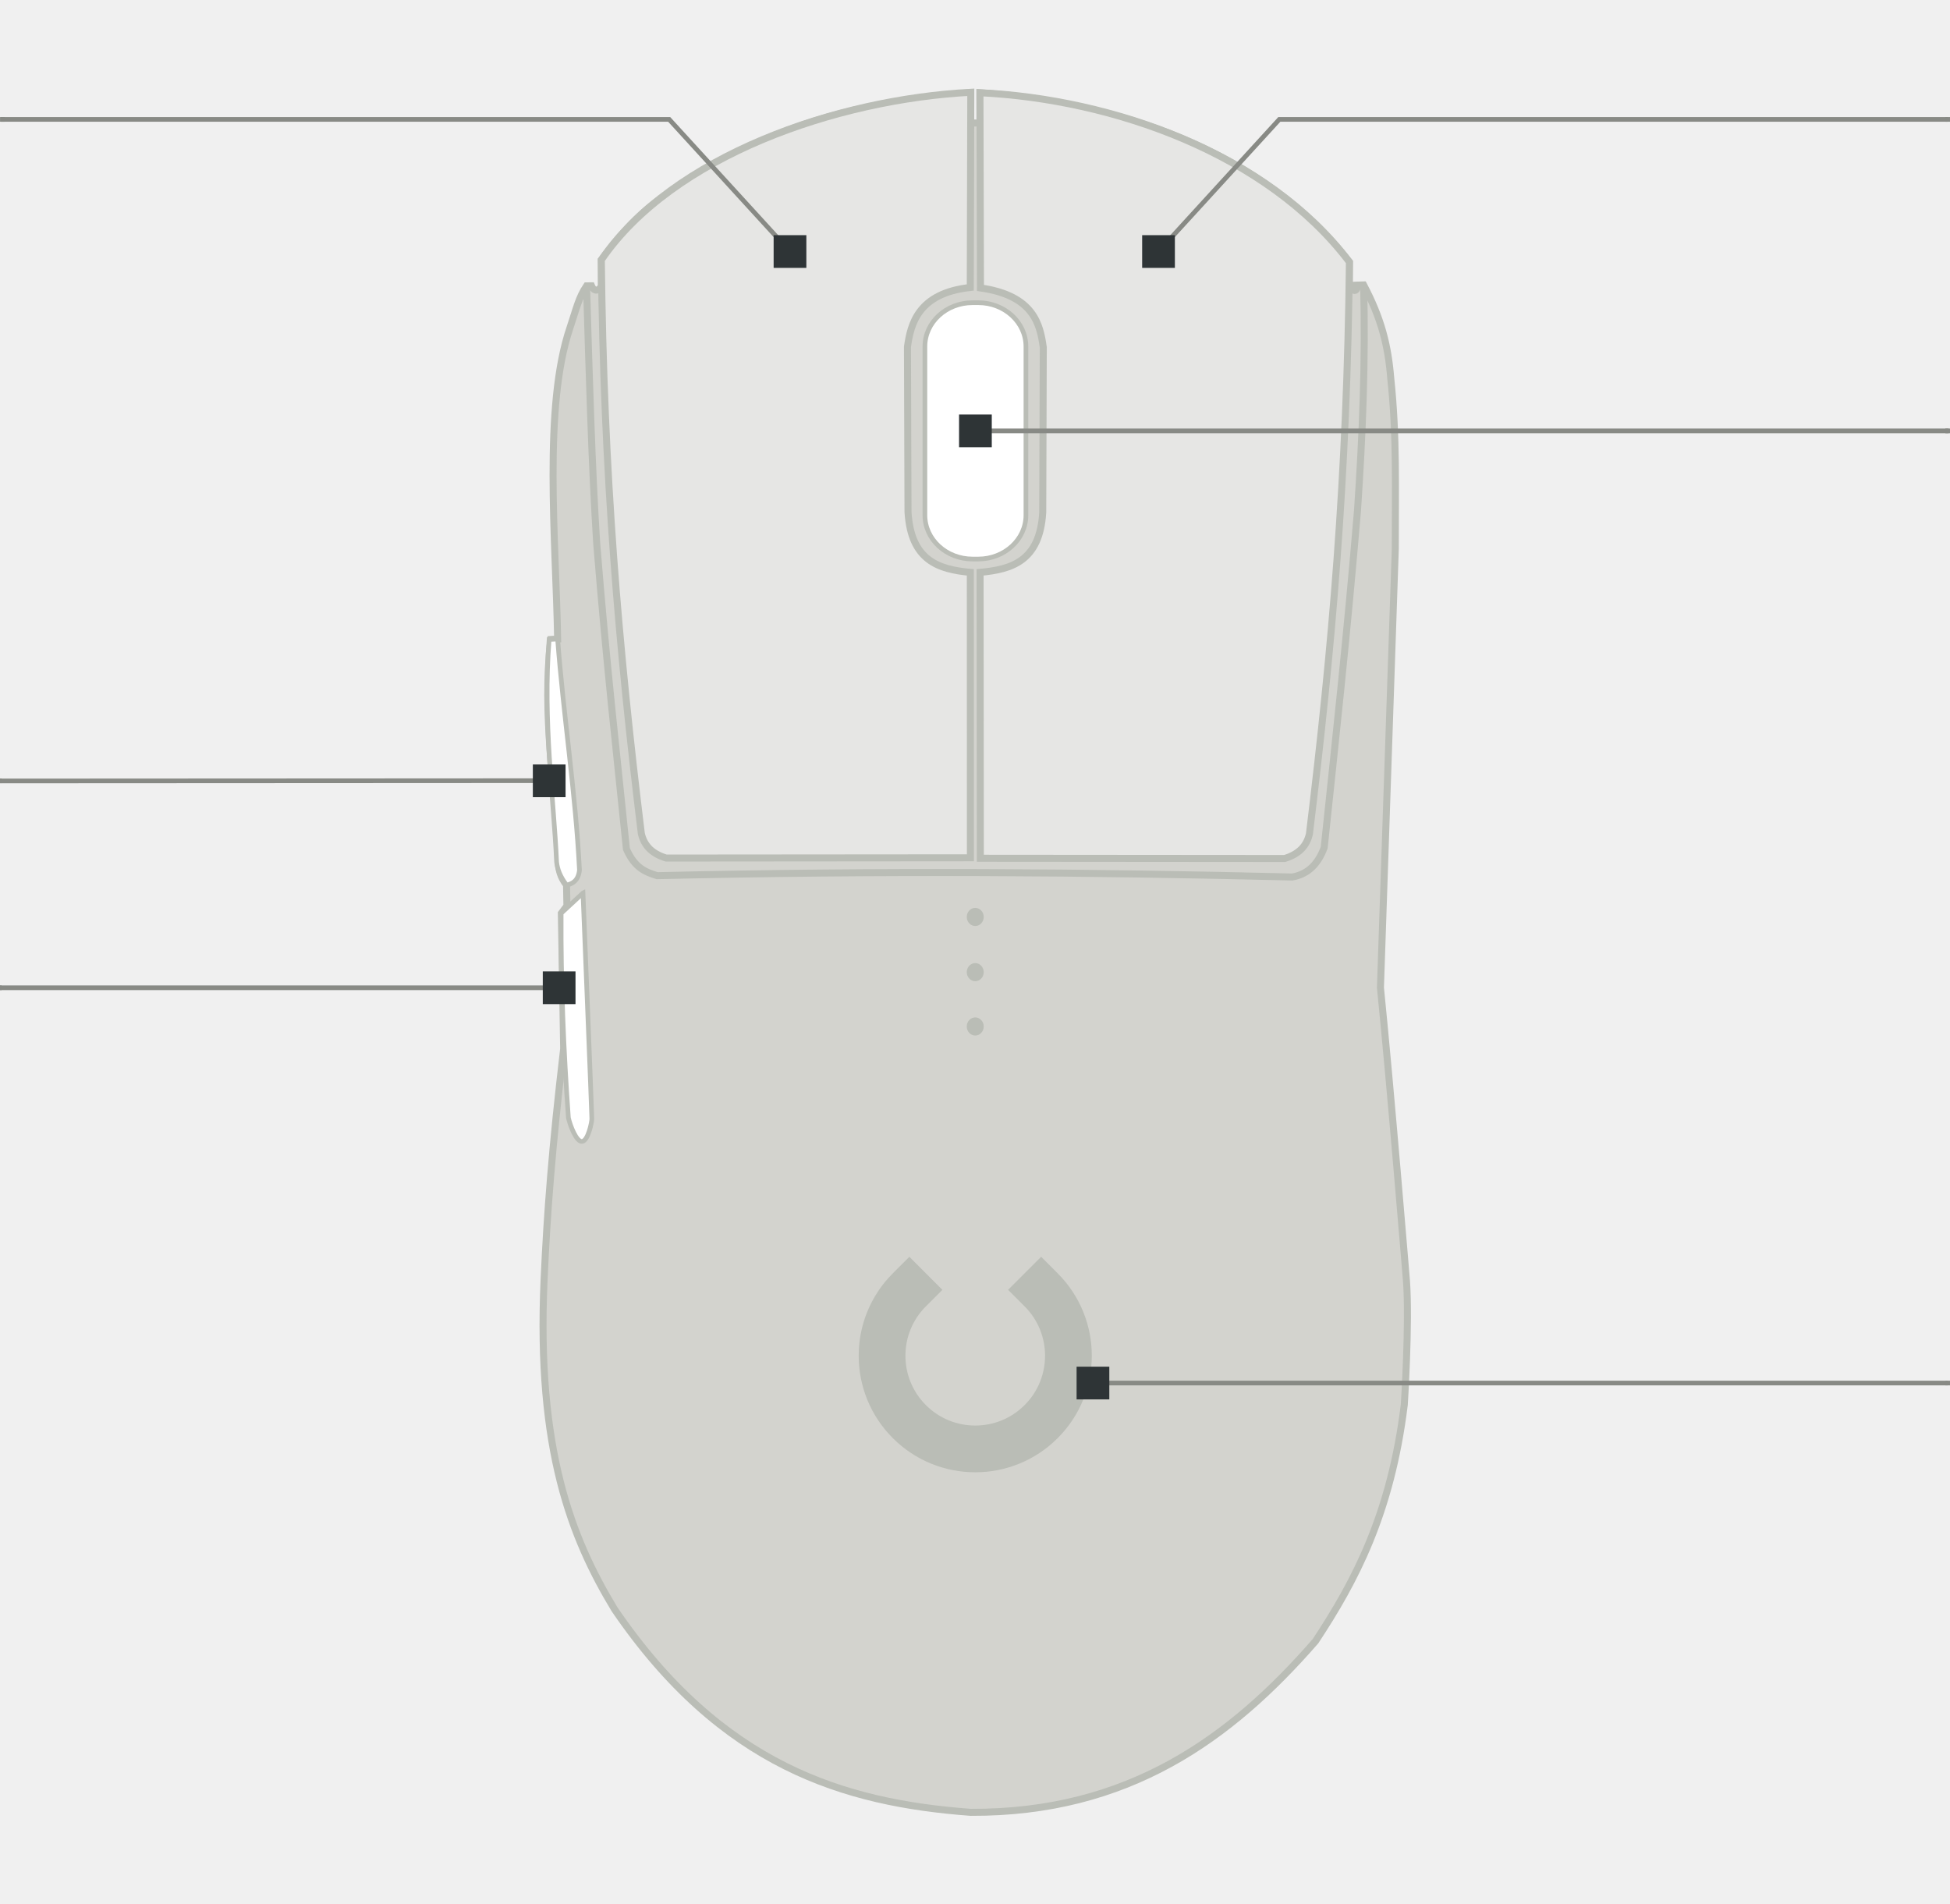
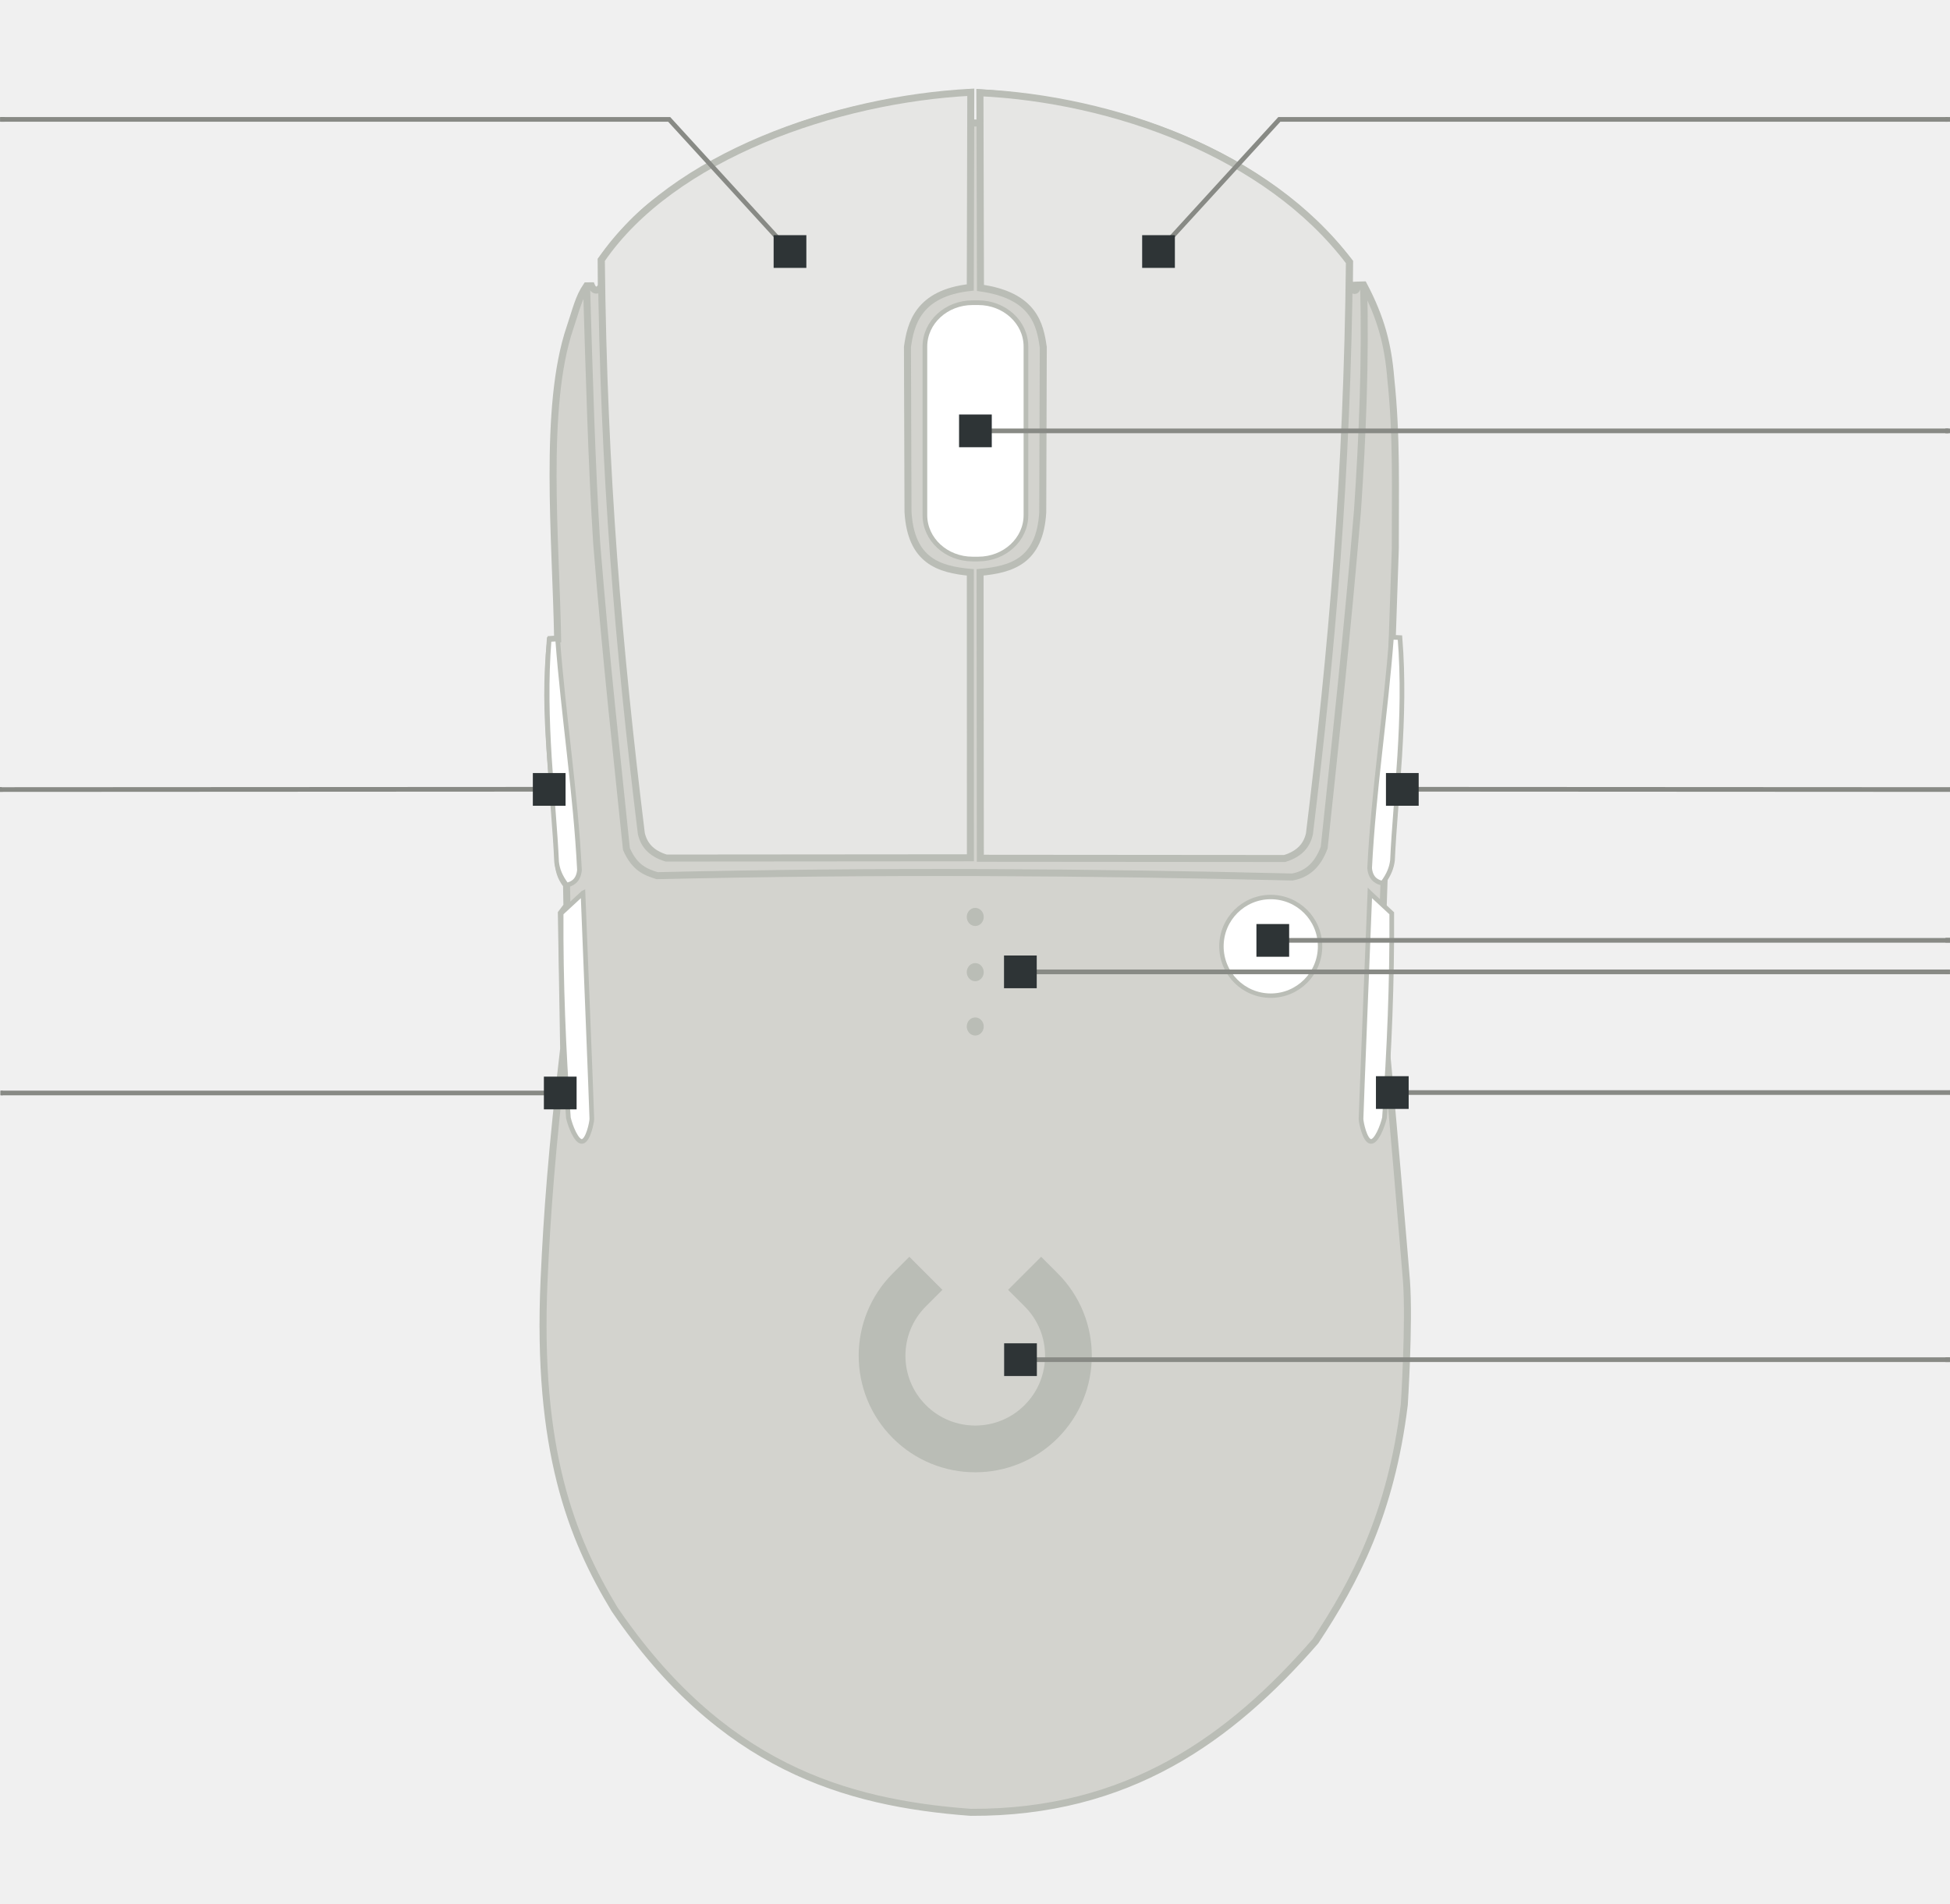
<svg xmlns="http://www.w3.org/2000/svg" width="417.2" height="407.25" viewBox="0 0 417.2 407.25" version="1.1" id="svg8">
  <defs id="defs2">
    </defs>
  <g id="Device" transform="translate(-68.7916,-394.0267)" style="display:inline">
    <path id="path1292" d="m 360.54,454.985 c 3.75,7.118 5.223,12.823 5.804,19.989 1.328,12.562 0.948,23.818 0.969,36.481 l -3.177,93.868 c 2.166,21.376 5.569,62.758 5.569,62.758 0.657,8.99 -0.468,26.482 -0.468,26.482 -2.869,23.332 -10.513,37.749 -19.001,50.593 -18.208,20.927 -40.133,36.776 -73.781,36.614 -27.022,-2.014 -53.28,-9.873 -76.173,-43.422 -9.263,-15.313 -16.699,-34.156 -15.087,-70.469 0.628,-14.116 1.69,-28.252 4.19,-49.461 l -0.493,-29.003 1.19,-1.572 -0.08,-4.46 c -1.392,-1.83 -1.662,-3.224 -1.775,-5.083 -0.643,-16.418 -3.495,-31.186 -1.602,-47.459 l 1.472,-0.096 c -0.378,-21.343 -3.113,-49.721 2.665,-66.677 1.245,-3.653 1.803,-6.374 3.523,-8.882 l 1.053,-0.01 c 0.543,1.328 1.676,1.135 2.109,-0.024 v -5.528 c 3.592,-4.682 7.502,-9.542 12.851,-13.2 15.552,-10.633 32.803,-19.967 65.992,-22.57 l -0.039,6.488 h 2.208 l -0.01,-6.478 c 23.506,1.651 57.68,9.242 79.045,36.211 l -0.01,4.959 0.533,0.02 c -0.02,1.381 1.145,1.609 1.233,-0.031 z" style="fill:#d3d3ce;fill-opacity:1;stroke:#babdb6;stroke-width:1.5;stroke-linecap:butt;stroke-linejoin:miter;stroke-miterlimit:4;stroke-dasharray:none;stroke-opacity:1" />
    <path id="button4" d="m 188.097,530.746 c 1.248,16.49 3.846,32.892 4.672,49.413 -0.234,2.471 -1.754,3.015 -2.766,3.226 -1.406,-1.857 -1.953,-3.403 -2.127,-4.926 -0.593,-13.321 -2.995,-30.317 -1.597,-47.617 z" style="fill:#ffffff;fill-opacity:1;stroke:#babdb6;stroke-width:1;stroke-linecap:butt;stroke-linejoin:miter;stroke-miterlimit:4;stroke-dasharray:none;stroke-opacity:1" />
    <path id="button3" d="m 193.521,585.083 -4.677,4.334 c -0.083,14.625 0.506,29.188 1.554,43.763 0.388,1.697 1.724,5.237 2.966,5.046 1.242,-0.191 2.034,-4.008 2.05,-4.81 0.016,-0.802 -1.892,-48.334 -1.892,-48.334 z" style="fill:#ffffff;fill-opacity:1;stroke:#babdb6;stroke-width:1;stroke-linecap:butt;stroke-linejoin:miter;stroke-miterlimit:4;stroke-dasharray:none;stroke-opacity:1" />
-     <rect style="color:#000000;overflow:visible;opacity:1;fill:#ffffff;fill-opacity:1;stroke:#babdb6;stroke-width:1;stroke-linecap:butt;stroke-linejoin:bevel;stroke-miterlimit:4;stroke-dasharray:none;stroke-dashoffset:0;stroke-opacity:1;marker:none;marker-start:none;marker-mid:none;marker-end:none;paint-order:normal" id="button0" width="21.618" height="54.844" x="-288.29" y="458.788" rx="10.202" ry="9.381" transform="scale(-1,1)" />
+     <rect style="color:#000000;overflow:visible;opacity:1;fill:#ffffff;fill-opacity:1;stroke:#babdb6;stroke-width:1;stroke-linecap:butt;stroke-linejoin:bevel;stroke-miterlimit:4;stroke-dasharray:none;stroke-dashoffset:0;stroke-opacity:1;marker:none;marker-start:none;marker-mid:none;marker-end:none;paint-order:normal" id="button2" width="21.618" height="54.844" x="-288.29" y="458.788" rx="10.202" ry="9.381" transform="scale(-1,1)" />
    <path id="button1" d="m 348.939,572.45 c -0.551,2.379 -2.024,4.236 -5.301,5.251 l -65.104,-0.053 -0.056,-61.166 c 6.69,-0.629 12.793,-2.336 13.406,-12.842 l 0.117,-35.305 c -0.678,-4.768 -1.928,-11.083 -13.439,-12.707 l -0.112,-41.763 c 28.321,1.353 61.446,12.932 79.045,36.211 -0.49,45.873 -3.707,82.714 -8.556,122.374 z" style="fill:#e6e6e4;fill-opacity:1;stroke:#babdb6;stroke-width:1.5;stroke-linecap:butt;stroke-linejoin:miter;stroke-miterlimit:4;stroke-dasharray:none;stroke-opacity:1" />
-     <path style="fill:#e6e6e4;fill-opacity:1;stroke:#babdb6;stroke-width:1.5;stroke-linecap:butt;stroke-linejoin:miter;stroke-miterlimit:4;stroke-dasharray:none;stroke-opacity:1" d="m 206.003,572.352 c 0.551,2.379 2.024,4.236 5.301,5.251 l 65.104,-0.053 -0.015,-61.067 c -6.69,-0.629 -12.722,-2.435 -13.335,-12.941 l -0.117,-35.305 c 0.678,-4.768 2.201,-11.493 13.439,-12.707 l 0.112,-41.763 c -28.725,1.504 -63.815,13.587 -79.045,35.858 0.49,45.873 3.707,83.067 8.556,122.727 z" id="button2" />
+     <path style="fill:#e6e6e4;fill-opacity:1;stroke:#babdb6;stroke-width:1.5;stroke-linecap:butt;stroke-linejoin:miter;stroke-miterlimit:4;stroke-dasharray:none;stroke-opacity:1" d="m 206.003,572.352 c 0.551,2.379 2.024,4.236 5.301,5.251 l 65.104,-0.053 -0.015,-61.067 c -6.69,-0.629 -12.722,-2.435 -13.335,-12.941 l -0.117,-35.305 c 0.678,-4.768 2.201,-11.493 13.439,-12.707 l 0.112,-41.763 c -28.725,1.504 -63.815,13.587 -79.045,35.858 0.49,45.873 3.707,83.067 8.556,122.727 z" id="button0" />
    <path id="path1318" d="m 360.54,454.985 c 0.431,16.084 -0.231,32.169 -1.313,48.253 -2.192,26.262 -4.679,48.985 -7.129,72.147 -1.464,3.93 -3.861,5.761 -6.844,6.274 -43.145,-1.05 -87.909,-1.38 -135.881,-0.285 -2.361,-0.766 -4.723,-1.526 -6.559,-5.703 -2.119,-20.754 -4.238,-39.151 -6.357,-65.366 -1.046,-16.292 -1.643,-37.042 -2.171,-55.116" style="fill:none;stroke:#babdb6;stroke-width:1.5;stroke-linecap:butt;stroke-linejoin:miter;stroke-miterlimit:4;stroke-dasharray:none;stroke-opacity:1" />
-     <g transform="translate(0.2344955,400.0001)" style="display:inline" id="led0">
-       <g transform="translate(427.7294,-408.9487)" id="g1304" style="display:inline">
-         <ellipse style="fill:#babdb6;fill-opacity:1;stroke:#000000;stroke-width:0;stroke-miterlimit:4;stroke-dasharray:none" id="ellipse1298" cx="-150.52" cy="622.589" rx="1.814" ry="1.938" />
-         <ellipse ry="1.938" rx="1.814" cy="610.964" cx="-150.52" id="ellipse1300" style="fill:#babdb6;fill-opacity:1;stroke:#000000;stroke-width:0;stroke-miterlimit:4;stroke-dasharray:none" />
-         <ellipse style="fill:#babdb6;fill-opacity:1;stroke:#000000;stroke-width:0;stroke-miterlimit:4;stroke-dasharray:none" id="ellipse1302" cx="-150.52" cy="599.152" rx="1.814" ry="1.938" />
-       </g>
-       <path style="color:#000000;display:inline;overflow:visible;vector-effect:none;fill:none;fill-opacity:1;stroke:#babdb6;stroke-width:10;stroke-linecap:square;stroke-linejoin:bevel;stroke-miterlimit:4;stroke-dasharray:none;stroke-opacity:1" id="led0-3" d="m -269.983,291.307 a 19.937,19.937 0 0 1 -28.195,0 19.937,19.937 0 0 1 0,-28.195 19.937,19.937 0 0 1 28.195,0" transform="rotate(-90)" />
+     <g style="display:inline" id="led1" transform="translate(427.9639,-8.94861)">
+       <ellipse ry="1.938" rx="1.814" cy="622.589" cx="-150.52" id="ellipse1298" style="fill:#babdb6;fill-opacity:1;stroke:#000000;stroke-width:0;stroke-miterlimit:4;stroke-dasharray:none" />
+       <ellipse style="fill:#babdb6;fill-opacity:1;stroke:#000000;stroke-width:0;stroke-miterlimit:4;stroke-dasharray:none" id="ellipse1300" cx="-150.52" cy="610.964" rx="1.814" ry="1.938" />
+       <ellipse ry="1.938" rx="1.814" cy="599.152" cx="-150.52" id="ellipse1302" style="fill:#babdb6;fill-opacity:1;stroke:#000000;stroke-width:0;stroke-miterlimit:4;stroke-dasharray:none" />
    </g>
+     <path transform="rotate(-90)" d="m -669.983,291.542 a 19.937,19.937 0 0 1 -28.195,0 19.937,19.937 0 0 1 0,-28.195 19.937,19.937 0 0 1 28.195,0" id="led0" style="color:#000000;display:inline;overflow:visible;vector-effect:none;fill:none;fill-opacity:1;stroke:#babdb6;stroke-width:10;stroke-linecap:square;stroke-linejoin:bevel;stroke-miterlimit:4;stroke-dasharray:none;stroke-opacity:1" />
+     <path style="fill:#ffffff;fill-opacity:1;stroke:#babdb6;stroke-width:1;stroke-linecap:butt;stroke-linejoin:miter;stroke-miterlimit:4;stroke-dasharray:none;stroke-opacity:1" d="m 361.876,585.083 4.677,4.334 c 0.083,14.625 -0.506,29.188 -1.554,43.763 -0.388,1.697 -1.724,5.237 -2.966,5.046 -1.242,-0.191 -2.034,-4.008 -2.05,-4.81 -0.016,-0.802 1.892,-48.334 1.892,-48.334 z" id="button6" />
+     <path style="fill:#ffffff;fill-opacity:1;stroke:#babdb6;stroke-width:1;stroke-linecap:butt;stroke-linejoin:miter;stroke-miterlimit:4;stroke-dasharray:none;stroke-opacity:1" d="m 366.495,530.348 c -1.248,16.49 -3.846,32.892 -4.672,49.413 0.234,2.471 1.754,3.015 2.766,3.226 1.406,-1.857 1.953,-3.403 2.127,-4.926 0.593,-13.321 2.995,-30.317 1.597,-47.617 z" id="button7" />
+     <circle id="button5" cx="340.667" cy="596.493" r="10.552" style="fill:#ffffff;fill-opacity:1;stroke:#babdb6;stroke-width:0.944;stroke-opacity:1" />
  </g>
  <g id="Buttons" style="display:inline" transform="translate(-68.7916,5.973336)">
-     <g id="button0-path">
+     <g id="button2-path">
      <path id="path960" d="m 485.193,86.21 -207.712,10e-7" style="color:#000000;overflow:visible;opacity:1;fill:none;fill-opacity:1;stroke:#888a85;stroke-width:1;stroke-linecap:square;stroke-linejoin:miter;stroke-miterlimit:4;stroke-dasharray:none;stroke-dashoffset:0;stroke-opacity:1;marker:none;marker-start:none;marker-mid:none;marker-end:none;paint-order:normal" />
      <rect y="82.71" x="273.981" height="7" width="7" id="rect970" style="color:#000000;overflow:visible;opacity:1;fill:#2e3436;fill-opacity:1;stroke:none;stroke-width:2;stroke-linecap:square;stroke-linejoin:miter;stroke-miterlimit:4;stroke-dasharray:none;stroke-dashoffset:0;stroke-opacity:1;marker:none;marker-start:none;marker-mid:none;marker-end:none;paint-order:normal" />
-       <rect style="color:#000000;text-align:start;overflow:visible;fill:#888a85;fill-opacity:1;stroke:none;stroke-linecap:round" id="button0-leader" width="1" height="1" x="485" y="85.71" />
+       <rect style="color:#000000;text-align:start;overflow:visible;fill:#888a85;fill-opacity:1;stroke:none;stroke-linecap:round" id="button2-leader" width="1" height="1" x="485" y="85.71" />
    </g>
-     <g id="button4-path">
+     <g id="button4-path" transform="translate(0,1.838151)">
      <path id="path964" d="m 186.129,161.049 -116.991,0.062" style="color:#000000;overflow:visible;opacity:1;fill:none;fill-opacity:1;stroke:#888a85;stroke-width:1;stroke-linecap:square;stroke-linejoin:miter;stroke-miterlimit:4;stroke-dasharray:none;stroke-dashoffset:0;stroke-opacity:1;marker:none;marker-start:none;marker-mid:none;marker-end:none;paint-order:normal" />
      <rect transform="scale(-1,1)" style="color:#000000;text-align:end;overflow:visible;fill:#888a85;fill-opacity:1;stroke:none;stroke-width:1;stroke-linecap:round" id="button4-leader" width="0.326" height="1" x="-69.139" y="160.58" />
      <rect transform="scale(-1,1)" y="157.58" x="-189.793" height="7" width="7" id="rect974" style="color:#000000;overflow:visible;opacity:1;fill:#2e3436;fill-opacity:1;stroke:none;stroke-width:2;stroke-linecap:square;stroke-linejoin:miter;stroke-miterlimit:4;stroke-dasharray:none;stroke-dashoffset:0;stroke-opacity:1;marker:none;marker-start:none;marker-mid:none;marker-end:none;paint-order:normal" />
    </g>
-     <g id="button3-path">
+     <g id="button3-path" transform="translate(0.2349192,22.51104)">
      <path style="color:#000000;overflow:visible;opacity:1;fill:none;fill-opacity:1;stroke:#888a85;stroke-width:1;stroke-linecap:square;stroke-linejoin:miter;stroke-miterlimit:4;stroke-dasharray:none;stroke-dashoffset:0;stroke-opacity:1;marker:none;marker-start:none;marker-mid:none;marker-end:none;paint-order:normal" d="M 187.982,205.356 H 69.13" id="path966" />
      <rect transform="scale(-1,1)" style="color:#000000;overflow:visible;opacity:1;fill:#2e3436;fill-opacity:1;stroke:none;stroke-width:2;stroke-linecap:square;stroke-linejoin:miter;stroke-miterlimit:4;stroke-dasharray:none;stroke-dashoffset:0;stroke-opacity:1;marker:none;marker-start:none;marker-mid:none;marker-end:none;paint-order:normal" id="rect976" width="7" height="7" x="-191.92" y="201.856" />
      <rect transform="scale(-1,1)" y="204.856" x="-69.13" height="1" width="0.322" id="button3-leader" style="color:#000000;text-align:end;overflow:visible;fill:#888a85;fill-opacity:1;stroke:none;stroke-width:1;stroke-linecap:round" />
    </g>
    <g id="button1-path">
      <path style="color:#000000;overflow:visible;opacity:1;fill:none;fill-opacity:1;stroke:#888a85;stroke-width:1;stroke-linecap:square;stroke-linejoin:miter;stroke-miterlimit:4;stroke-dasharray:none;stroke-dashoffset:0;stroke-opacity:1;marker:none;marker-start:none;marker-mid:none;marker-end:none;paint-order:normal" d="m 316.655,47.84 25.849,-28.271 H 485" id="path958" />
      <rect style="color:#000000;text-align:start;overflow:visible;fill:#888a85;fill-opacity:1;stroke:none;stroke-linecap:round" id="button1-leader" width="1" height="1" x="485" y="19.069" />
      <rect style="color:#000000;overflow:visible;opacity:1;fill:#2e3436;fill-opacity:1;stroke:none;stroke-width:2;stroke-linecap:square;stroke-linejoin:miter;stroke-miterlimit:4;stroke-dasharray:none;stroke-dashoffset:0;stroke-opacity:1;marker:none;marker-start:none;marker-mid:none;marker-end:none;paint-order:normal" id="rect968" width="7" height="7" x="313.155" y="44.34" />
    </g>
-     <g id="button2-path">
-       <rect transform="scale(-1,1)" y="19.069" x="-69.8" height="1" width="1" id="button2-leader" style="color:#000000;text-align:end;overflow:visible;fill:#888a85;fill-opacity:1;stroke:none;stroke-linecap:round" />
+     <g id="button0-path">
+       <rect transform="scale(-1,1)" y="19.069" x="-69.8" height="1" width="1" id="button0-leader" style="color:#000000;text-align:end;overflow:visible;fill:#888a85;fill-opacity:1;stroke:none;stroke-linecap:round" />
      <path id="path1398" d="M 237.81,47.84 211.961,19.569 H 69.465" style="color:#000000;overflow:visible;opacity:1;fill:none;fill-opacity:1;stroke:#888a85;stroke-width:1;stroke-linecap:square;stroke-linejoin:miter;stroke-miterlimit:4;stroke-dasharray:none;stroke-dashoffset:0;stroke-opacity:1;marker:none;marker-start:none;marker-mid:none;marker-end:none;paint-order:normal" />
      <rect style="color:#000000;overflow:visible;opacity:1;fill:#2e3436;fill-opacity:1;stroke:none;stroke-width:2;stroke-linecap:square;stroke-linejoin:miter;stroke-miterlimit:4;stroke-dasharray:none;stroke-dashoffset:0;stroke-opacity:1;marker:none;marker-start:none;marker-mid:none;marker-end:none;paint-order:normal" id="rect910" width="7" height="7" x="234.31" y="44.34" />
    </g>
+     <g id="button6-path" transform="matrix(-1,0,0,1,555.0938,22.41797)">
+       <path id="path5265" d="M 187.982,205.356 H 69.13" style="color:#000000;overflow:visible;opacity:1;fill:none;fill-opacity:1;stroke:#888a85;stroke-width:1;stroke-linecap:square;stroke-linejoin:miter;stroke-miterlimit:4;stroke-dasharray:none;stroke-dashoffset:0;stroke-opacity:1;marker:none;marker-start:none;marker-mid:none;marker-end:none;paint-order:normal" />
+       <rect y="201.856" x="-191.92" height="7" width="7" id="rect5267" style="color:#000000;overflow:visible;opacity:1;fill:#2e3436;fill-opacity:1;stroke:none;stroke-width:2;stroke-linecap:square;stroke-linejoin:miter;stroke-miterlimit:4;stroke-dasharray:none;stroke-dashoffset:0;stroke-opacity:1;marker:none;marker-start:none;marker-mid:none;marker-end:none;paint-order:normal" transform="scale(-1,1)" />
+       <rect style="color:#000000;text-align:start;overflow:visible;fill:#888a85;fill-opacity:1;stroke:none;stroke-width:1;stroke-linecap:round" id="button6-leader" width="0.322" height="1" x="-69.13" y="204.856" transform="scale(-1,1)" />
+     </g>
+     <g id="button7-path" transform="matrix(-1,0,0,1,555.1091,1.835302)">
+       <path style="color:#000000;overflow:visible;opacity:1;fill:none;fill-opacity:1;stroke:#888a85;stroke-width:1;stroke-linecap:square;stroke-linejoin:miter;stroke-miterlimit:4;stroke-dasharray:none;stroke-dashoffset:0;stroke-opacity:1;marker:none;marker-start:none;marker-mid:none;marker-end:none;paint-order:normal" d="m 186.129,161.049 -116.991,0.062" id="path5275" />
+       <rect y="160.58" x="-69.139" height="1" width="0.326" id="button7-leader" style="color:#000000;text-align:start;overflow:visible;fill:#888a85;fill-opacity:1;stroke:none;stroke-width:1;stroke-linecap:round" transform="scale(-1,1)" />
+       <rect style="color:#000000;overflow:visible;opacity:1;fill:#2e3436;fill-opacity:1;stroke:none;stroke-width:2;stroke-linecap:square;stroke-linejoin:miter;stroke-miterlimit:4;stroke-dasharray:none;stroke-dashoffset:0;stroke-opacity:1;marker:none;marker-start:none;marker-mid:none;marker-end:none;paint-order:normal" id="rect5279" width="7" height="7" x="-189.793" y="157.58" transform="scale(-1,1)" />
+     </g>
+     <g id="button5-path">
+       <path id="path235" d="m 486.008,195.211 h -145.18 0.235 z" style="opacity:1;vector-effect:none;fill:none;fill-opacity:1;stroke:#888a85;stroke-width:1;stroke-linecap:square;stroke-linejoin:miter;stroke-miterlimit:4;stroke-dasharray:none;stroke-dashoffset:0;stroke-opacity:1;marker:none;marker-start:none;marker-mid:none;marker-end:none;paint-order:normal" />
+       <rect style="color:#000000;text-align:start;display:inline;overflow:visible;fill:#888a85;fill-opacity:1;stroke:none;stroke-linecap:round" id="button5-leader" width="1" height="1" x="485.024" y="-195.679" transform="scale(1,-1)" />
+       <rect transform="scale(-1)" y="-198.721" x="-344.603" height="7" width="7" id="rect166" style="color:#000000;display:inline;overflow:visible;opacity:1;fill:#2e3436;fill-opacity:1;stroke:none;stroke-width:2;stroke-linecap:square;stroke-linejoin:miter;stroke-miterlimit:4;stroke-dasharray:none;stroke-dashoffset:0;stroke-opacity:1;marker:none;marker-start:none;marker-mid:none;marker-end:none;paint-order:normal" />
+     </g>
  </g>
  <g id="LEDs" style="display:inline" transform="translate(-68.7916,5.973336)">
-     <g id="led0-path">
-       <path id="path877" d="m 485,289.923 -182.373,10e-6" style="color:#000000;display:inline;overflow:visible;opacity:1;fill:none;fill-opacity:1;stroke:#888a85;stroke-width:1;stroke-linecap:square;stroke-linejoin:miter;stroke-miterlimit:4;stroke-dasharray:none;stroke-dashoffset:0;stroke-opacity:1;marker:none;marker-start:none;marker-mid:none;marker-end:none;paint-order:normal" />
+     <g id="led0-path" transform="translate(-15.5,-5)">
+       <path id="path877" d="m 500.954,289.923 -198.327,10e-6" style="color:#000000;display:inline;overflow:visible;opacity:1;fill:none;fill-opacity:1;stroke:#888a85;stroke-width:1;stroke-linecap:square;stroke-linejoin:miter;stroke-miterlimit:4;stroke-dasharray:none;stroke-dashoffset:0;stroke-opacity:1;marker:none;marker-start:none;marker-mid:none;marker-end:none;paint-order:normal" />
      <rect y="286.423" x="299.127" height="7" width="7" id="rect879" style="color:#000000;display:inline;overflow:visible;opacity:1;fill:#2e3436;fill-opacity:1;stroke:none;stroke-width:2;stroke-linecap:square;stroke-linejoin:miter;stroke-miterlimit:4;stroke-dasharray:none;stroke-dashoffset:0;stroke-opacity:1;marker:none;marker-start:none;marker-mid:none;marker-end:none;paint-order:normal" />
-       <rect y="289.423" x="485" height="1" width="1" id="led0-leader" style="color:#000000;text-align:start;display:inline;overflow:visible;fill:#888a85;fill-opacity:1;stroke:none;stroke-linecap:round" />
+       <rect y="289.423" x="500.512" height="1" width="1" id="led0-leader" style="color:#000000;text-align:start;display:inline;overflow:visible;fill:#888a85;fill-opacity:1;stroke:none;stroke-linecap:round" />
+     </g>
+     <g style="display:inline" id="led1-path" transform="translate(-15.528,-87.96965)">
+       <path id="path877-2" d="m 500.954,289.923 -198.327,10e-6" style="color:#000000;display:inline;overflow:visible;opacity:1;fill:none;fill-opacity:1;stroke:#888a85;stroke-width:1;stroke-linecap:square;stroke-linejoin:miter;stroke-miterlimit:4;stroke-dasharray:none;stroke-dashoffset:0;stroke-opacity:1;marker:none;marker-start:none;marker-mid:none;marker-end:none;paint-order:normal" />
+       <rect y="286.423" x="299.127" height="7" width="7" id="rect879-7" style="color:#000000;display:inline;overflow:visible;opacity:1;fill:#2e3436;fill-opacity:1;stroke:none;stroke-width:2;stroke-linecap:square;stroke-linejoin:miter;stroke-miterlimit:4;stroke-dasharray:none;stroke-dashoffset:0;stroke-opacity:1;marker:none;marker-start:none;marker-mid:none;marker-end:none;paint-order:normal" />
+       <rect y="289.423" x="500.512" height="1" width="1" id="led1-leader" style="color:#000000;text-align:start;display:inline;overflow:visible;fill:#888a85;fill-opacity:1;stroke:none;stroke-linecap:round" />
    </g>
  </g>
</svg>
